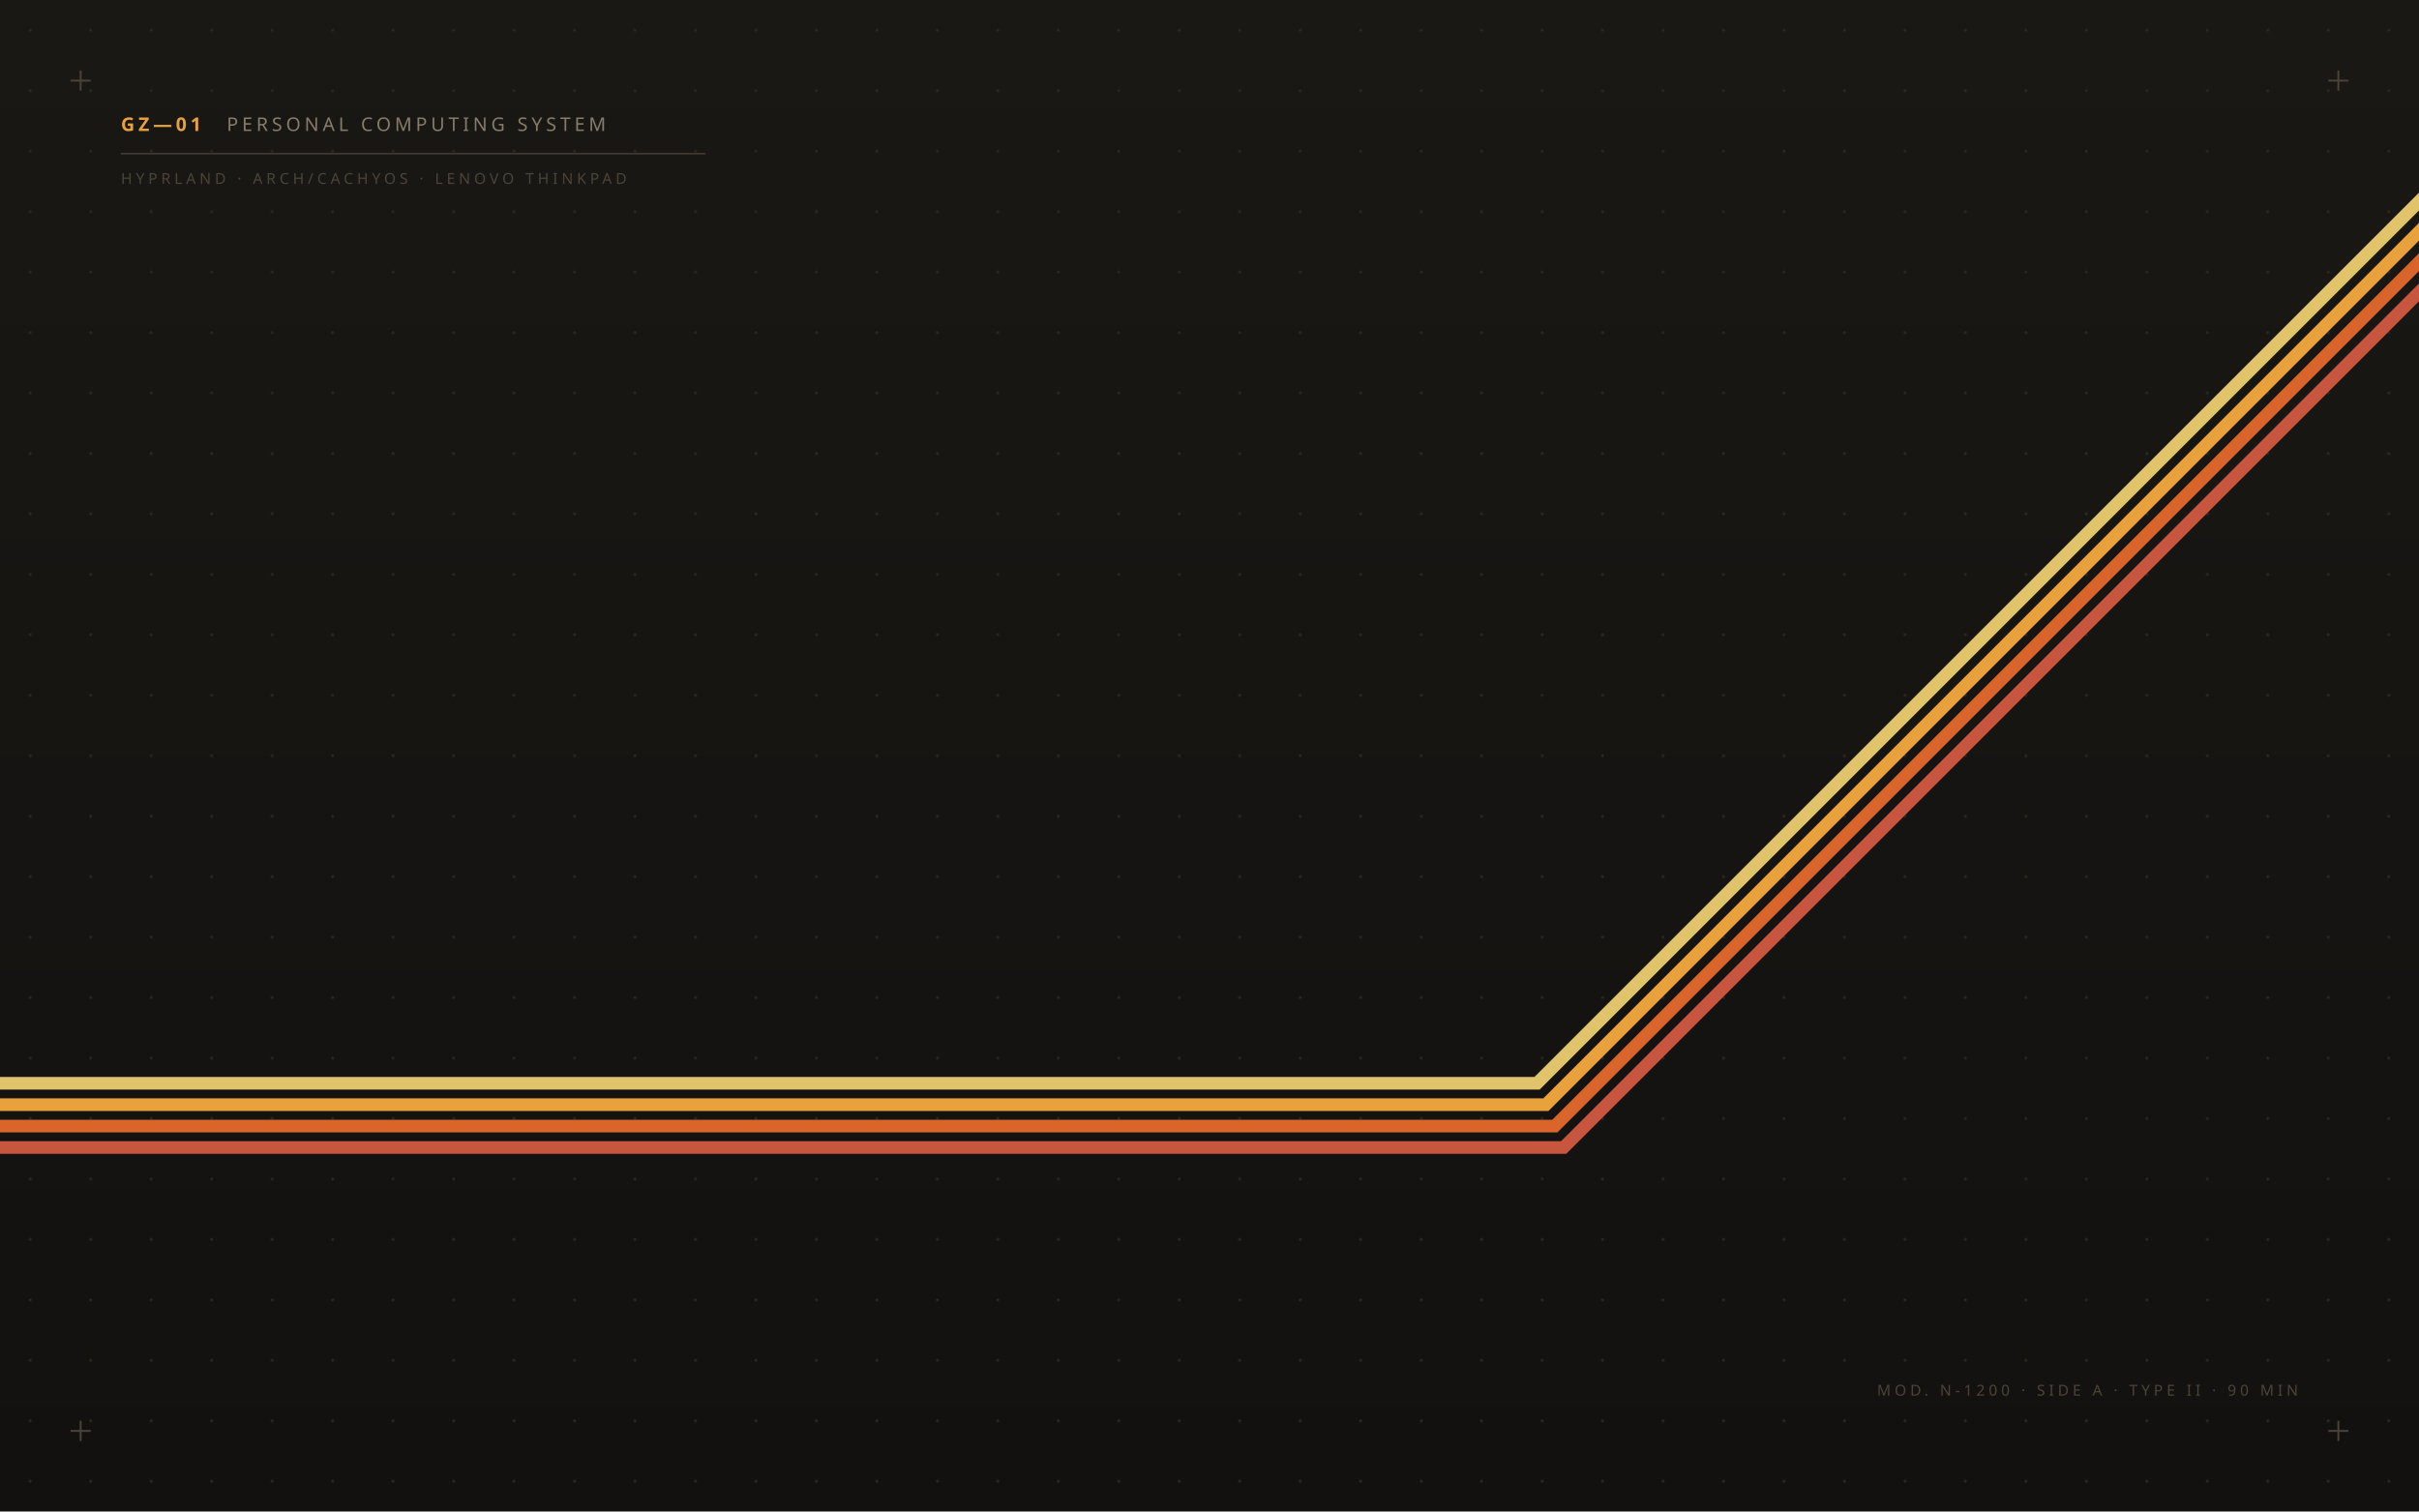
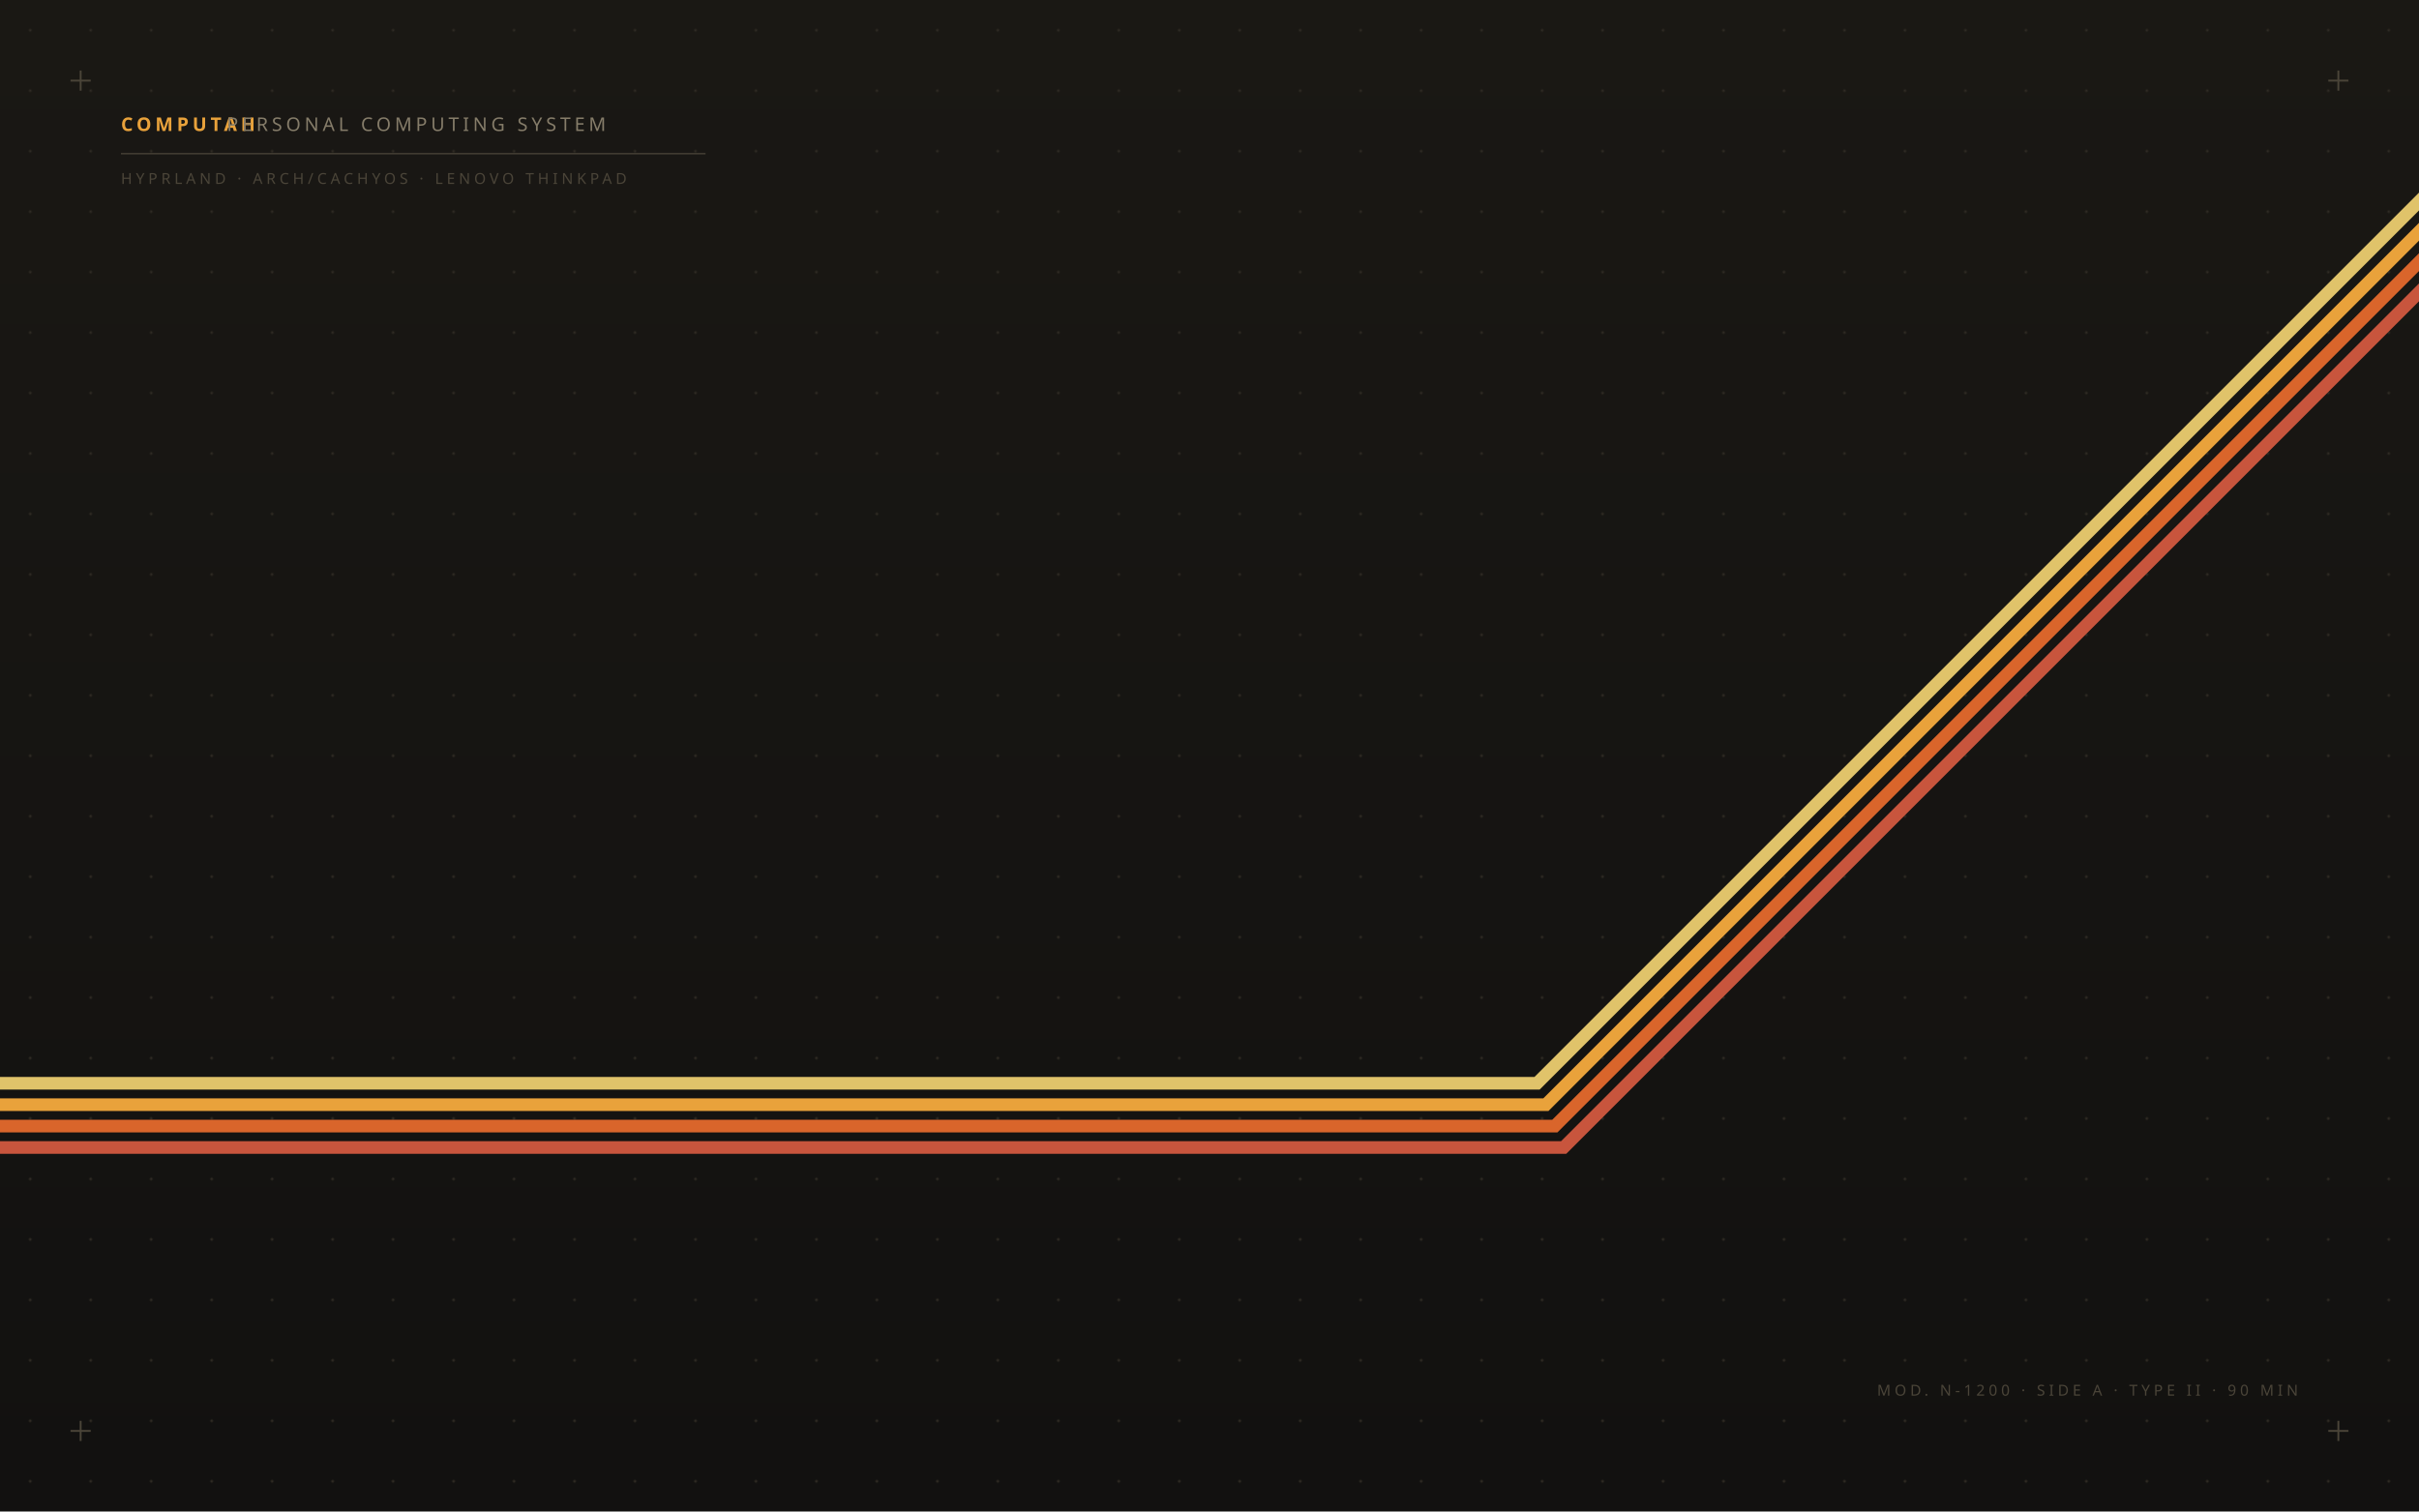
<svg xmlns="http://www.w3.org/2000/svg" width="1920" height="1200" viewBox="0 0 1920 1200">
  <defs>
    <linearGradient id="bg" x1="0" y1="0" x2="0" y2="1">
      <stop offset="0" stop-color="#1a1814" />
      <stop offset="1" stop-color="#121110" />
    </linearGradient>
    <pattern id="dots" width="48" height="48" patternUnits="userSpaceOnUse">
      <circle cx="24" cy="24" r="1.2" fill="#2a2620" />
    </pattern>
  </defs>
  <rect width="1920" height="1200" fill="url(#bg)" />
  <rect width="1920" height="1200" fill="url(#dots)" />
  <polyline points="-20,860.0 1220.0,860.0 2100.0,-20" fill="none" stroke="#e0c36a" stroke-width="10" stroke-linejoin="miter" />
  <polyline points="-20,877.0 1227.0,877.0 2124.0,-20" fill="none" stroke="#e9a23b" stroke-width="10" stroke-linejoin="miter" />
  <polyline points="-20,894.0 1234.1,894.0 2148.1,-20" fill="none" stroke="#d9652b" stroke-width="10" stroke-linejoin="miter" />
  <polyline points="-20,911.0 1241.1,911.0 2172.1,-20" fill="none" stroke="#c8553d" stroke-width="10" stroke-linejoin="miter" />
  <path d="M56,64 h16 M64,56 v16" stroke="#4a4438" stroke-width="1.5" />
  <path d="M1848,64 h16 M1856,56 v16" stroke="#4a4438" stroke-width="1.5" />
  <path d="M56,1136 h16 M64,1128 v16" stroke="#4a4438" stroke-width="1.5" />
  <path d="M1848,1136 h16 M1856,1128 v16" stroke="#4a4438" stroke-width="1.5" />
-   <text x="96" y="104" font-family="IBM Plex Mono" letter-spacing="3" font-size="15" font-weight="600" fill="#e9a23b">GZ—01</text>
+   <text x="96" y="104" font-family="IBM Plex Mono" letter-spacing="3" font-size="15" font-weight="600" fill="#e9a23b">COMPUTAH</text>
  <text x="180" y="104" font-family="IBM Plex Mono" letter-spacing="3" font-size="15" fill="#857c69">PERSONAL COMPUTING SYSTEM</text>
  <line x1="96" y1="122" x2="560" y2="122" stroke="#4a4438" stroke-width="1" />
  <text x="96" y="146" font-family="IBM Plex Mono" letter-spacing="3" font-size="12" fill="#4a4438">HYPRLAND · ARCH/CACHYOS · LENOVO THINKPAD</text>
  <text x="1824" y="1108" font-family="IBM Plex Mono" letter-spacing="3" font-size="12" fill="#4a4438" text-anchor="end">MOD. N-1200 · SIDE A · TYPE II · 90 MIN</text>
</svg>
